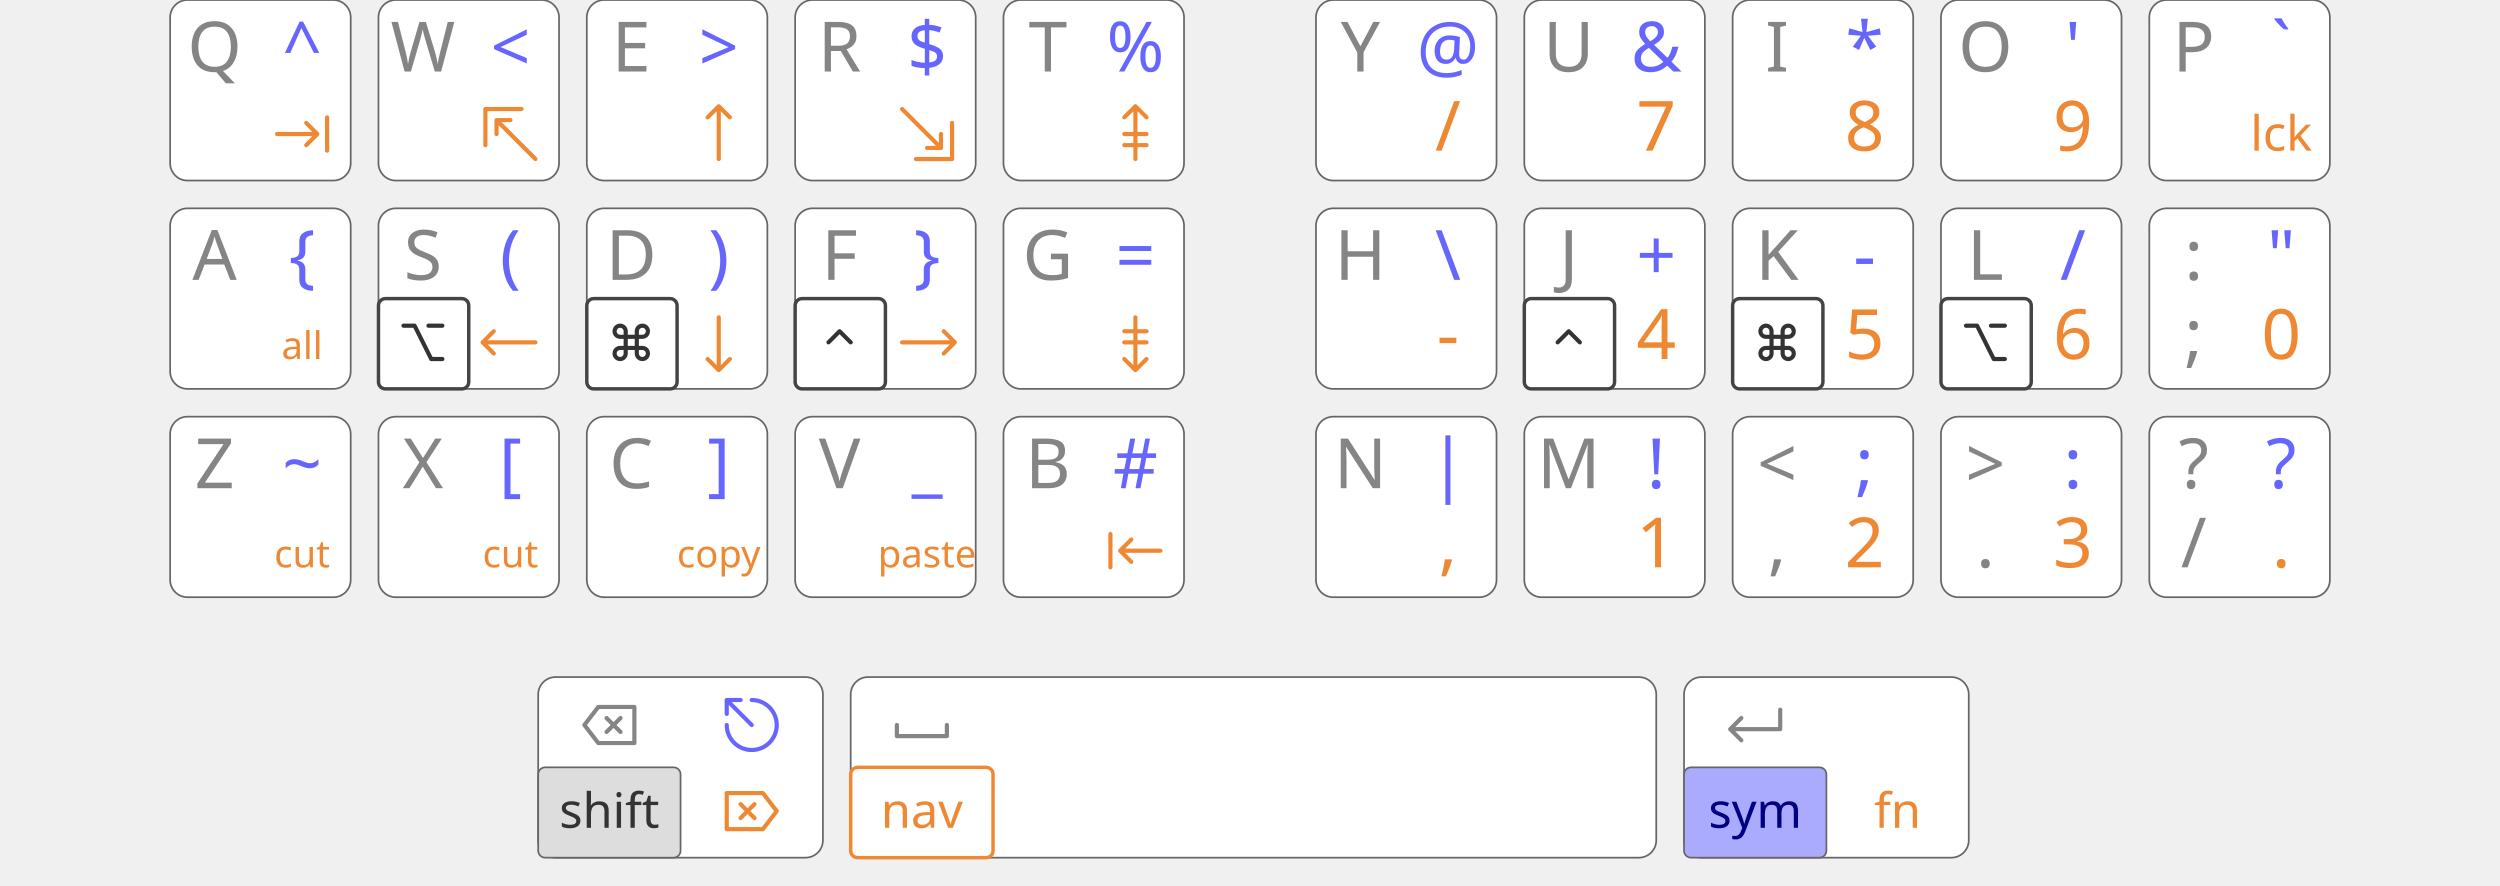
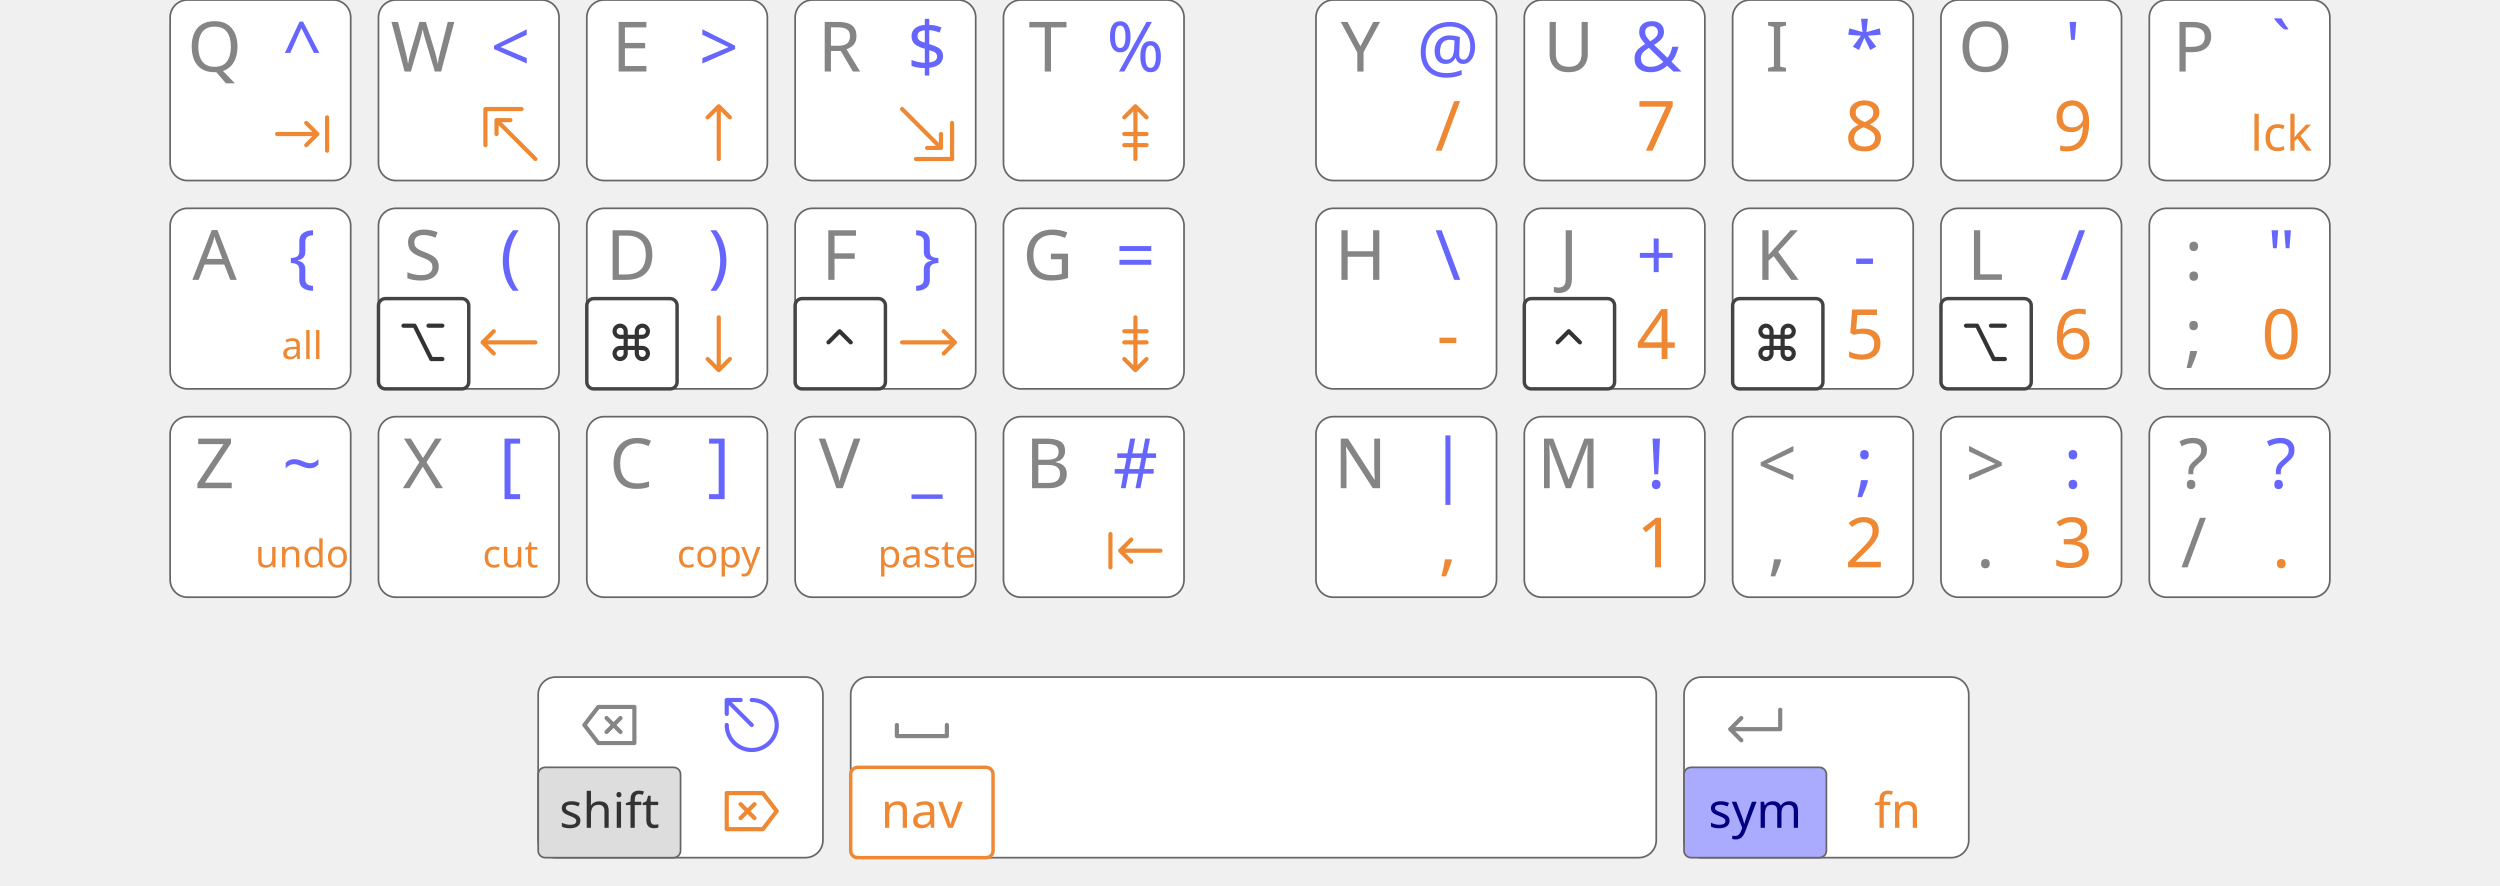
<svg xmlns="http://www.w3.org/2000/svg" viewBox="-45 0 720 255">
  <style>
    :root {
      color-scheme: light dark;
    }

    rect {
      fill: #fff;
      stroke: #666;
      stroke-width: .5px;
    }
    .glyph {
      transform: scale(0.4) translate(-24px, -36px);
      stroke-width: 3px;
      stroke-linecap: round;
      stroke-linejoin: round;
      fill: none;
    }
    text {
      fill: #666;
      font: normal 20px sans-serif;
      text-align: center;
      text-anchor: middle;
    }
    use {
      stroke: #666;
    }

    .specialKey text,
    .mod, .hrm, .pc, .func { font-size: 14px; }
    .shortcut              { font-size: 11px; }

    .func {
      transform: translateX(-1px);
      display: none;
    }

    .dual { transform: translateY(26px); }
    .mod rect.mod { fill: #ddd; }

    text.hrm,
    text.mod  { fill: #333; }
    rect.hrm,
    use.hrm { stroke: #333; }
    text.sym  { fill: #66f; }
    use.sym { stroke: #66f; }
    text.nav  { fill: #e83; }
    use.nav { stroke: #e83; }
    .nav rect.mod { stroke: #e83; stroke-width: 1px; }
         rect.hrm { stroke: #444; stroke-width: 1px; }
    .sym rect.mod { fill: #aaf; }
    .sym text.mod { fill: navy; }

    .level1, .level2 { opacity: 0.8; }

    @media (prefers-color-scheme: dark) {
      rect          { fill: #333; }
      text          { fill: #bbb; }
      use         { stroke: #bbb; }
      use.hrm,
      rect.hrm    { stroke: #eee; }
      text.hrm,
      text.mod      { fill: #eee; }
      text.sym      { fill: #99f; }
      use.sym     { stroke: #99f; }
      .sym rect.mod { fill: #77d; }
      .mod rect.mod { fill: #666; }
    }

    .left  { transform: translateX(  4px); }
    .right { transform: translateX(334px); }

    .row_1 { transform: translateY(  0px); }
    .row_2 { transform: translateY( 60px); }
    .row_3 { transform: translateY(120px); }

    .col_1, .col_6 { transform: translateX(  0px); }
    .col_2, .col_7 { transform: translateX( 60px); }
    .col_3, .col_8 { transform: translateX(120px); }
    .col_4, .col_9 { transform: translateX(180px); }
    .col_5, .col_0 { transform: translateX(240px); }

    .thb_left  { transform: translate(110px, 195px); }
    .thb_space { transform: translate(200px, 195px); }
    .thb_right { transform: translate(440px, 195px); }

    .thb_3 { transform: translate(120px, 195px); }
    .thb_4 { transform: translate(180px, 195px); }
    .thb_5 { transform: translate(240px, 195px); }

    .thb_6 { transform: translate(  0px, 195px); }
    .thb_7 { transform: translate( 60px, 195px); }
    .thb_8 { transform: translate(120px, 195px); }
  </style>
  <defs>
    <path class="glyph" id="glyph_backspace" d="M22,19l10,10 M22,29l10-10 M6,24l10,13h26v-26h-26z" />
    <path class="glyph" id="glyph_delete" d="M16,19l10,10 M16,29l10-10 M42,24l-10,13h-26v-26h26z" />
    <path class="glyph" id="glyph_return" d="M42,13V27H6 m8-8l-8,8l8,8" />
    <path class="glyph" id="glyph_space" d="M42,24V32H6V24" />
    <path class="glyph" id="glyph_escape" d="M24,24l-18-18 m0,10v-10h10 M24,6A18,18,0,1,1,6,24" />
    <path class="glyph" id="glyph_up" d="M24,42v-36 m-8,6l8-8l8,8" />
    <path class="glyph" id="glyph_down" d="M24,6v36 m-8,-6l8,8l8-8" />
    <path class="glyph" id="glyph_pgup" d="M16,32h16 M16,24h16 M24,42v-36 m-8,6l8-8l8,8" />
    <path class="glyph" id="glyph_pgdown" d="M16,16h16 M16,24h16 M24,6v36 m-8,-6l8,8l8-8" />
    <path class="glyph" id="glyph_left" d="M42,24h-36 m6-8l-8,8l8,8" />
    <path class="glyph" id="glyph_right" d="M6,24h36 m-6-8l8,8l-8,8" />
    <path class="glyph" id="glyph_tab" d="M6,24h27 m-6-8l8,8l-8,8 M42,12V36" />
    <path class="glyph" id="glyph_btab" d="M42,24h-27 m6-8l-8,8l8,8 M6,12V36" />
    <path class="glyph" id="glyph_home" d="M42,42l-28-28 m0,10v-10h10 m8-8h-26v26" />
    <path class="glyph" id="glyph_end" d="M6,6l28,28 m0-10v10h-10 m-8,8h26v-26" />
    <path class="glyph" id="glyph_prev" d="M24,6A18,18,0,1,1,24,42A18,18,0,1,1,24,6 M26,16l-8,8l8,8" />
    <path class="glyph" id="glyph_next" d="M24,6A18,18,0,1,1,24,42A18,18,0,1,1,24,6 M22,16l8,8l-8,8" />
    <path class="glyph" id="glyph_shift" d="M23,7l14,20h-7v16h-14v-16h-7l14,-20" />
    <path class="glyph" id="glyph_caps" d="M24,7l14,20h-7v6h-14v-6h-7l14,-20 M31,38v5h-14v-5z" />
    <path class="glyph" id="glyph_command" d="M20,16v16A4,4,0,1,1,16,28h16A4,4,0,1,1,28,32v-16A4,4,0,1,1,32,20h-16A4,4,0,1,1,20,16" />
    <path class="glyph" id="glyph_option" d="M10,12h8l12,24h8 M28,12h10" />
    <path class="glyph" id="glyph_control" d="M16,24l8-8l8,8" />
  </defs>
  <g class="left">
    <g class="col_1">
      <g class="row_1">
        <rect width="52" height="52" rx="5" ry="5" />
        <text x="12.8" y="20.6" class="level2">Q</text>
        <text x="38.0" y="20.6" class="sym">^</text>
        <text x="38.0" y="43.4" class="nav func">F1</text>
        <use x="38.0" y="43.4" class="nav" href="#glyph_tab" />
      </g>
      <g class="row_2">
        <rect width="52" height="52" rx="5" ry="5" />
        <text x="12.8" y="20.6" class="level2">A</text>
        <text x="38.0" y="20.6" class="sym">{</text>
        <text x="38.0" y="43.4" class="nav func">F5</text>
        <text x="38.0" y="43.4" class="nav shortcut">all</text>
      </g>
      <g class="row_3">
        <rect width="52" height="52" rx="5" ry="5" />
        <text x="12.8" y="20.6" class="level2">Z</text>
        <text x="38.0" y="20.6" class="sym">~</text>
        <text x="38.0" y="43.4" class="nav func">F9</text>
-         <text x="38.0" y="43.4" class="nav shortcut">cut</text>
+         <text x="38.0" y="43.4" class="nav shortcut">undo</text>
      </g>
    </g>
    <g class="col_2">
      <g class="row_1">
        <rect width="52" height="52" rx="5" ry="5" />
        <text x="12.8" y="20.6" class="level2">W</text>
        <text x="38.0" y="20.6" class="sym">&lt;</text>
        <text x="38.0" y="43.4" class="nav func">F2</text>
        <use x="38.0" y="43.4" class="nav" href="#glyph_home" />
      </g>
      <g class="row_2">
        <rect width="52" height="52" rx="5" ry="5" />
        <rect width="26" height="26" rx="2" ry="2" class="dual hrm" />
        <text x="12.8" y="20.6" class="level2">S</text>
        <text x="38.0" y="20.6" class="sym">(</text>
        <text x="38.0" y="43.4" class="nav func">F6</text>
        <use x="38.0" y="43.4" class="nav" href="#glyph_left" />
        <use x="12.8" y="43.4" class="hrm" href="#glyph_option" />
      </g>
      <g class="row_3">
        <rect width="52" height="52" rx="5" ry="5" />
        <text x="12.8" y="20.6" class="level2">X</text>
        <text x="38.0" y="20.6" class="sym">[</text>
        <text x="38.0" y="43.4" class="nav func">F10</text>
        <text x="38.0" y="43.4" class="nav shortcut">cut</text>
      </g>
    </g>
    <g class="col_3">
      <g class="row_1">
        <rect width="52" height="52" rx="5" ry="5" />
        <text x="12.8" y="20.6" class="level2">E</text>
        <text x="38.0" y="20.6" class="sym">&gt;</text>
        <text x="38.0" y="43.4" class="nav func">F3</text>
        <use x="38.0" y="43.4" class="nav" href="#glyph_up" />
      </g>
      <g class="row_2">
        <rect width="52" height="52" rx="5" ry="5" />
        <rect width="26" height="26" rx="2" ry="2" class="dual hrm" />
        <text x="12.8" y="20.6" class="level2">D</text>
        <text x="38.0" y="20.6" class="sym">)</text>
        <text x="38.0" y="43.4" class="nav func">F7</text>
        <use x="38.0" y="43.4" class="nav" href="#glyph_down" />
        <use x="12.8" y="43.4" class="hrm" href="#glyph_command" />
      </g>
      <g class="row_3">
        <rect width="52" height="52" rx="5" ry="5" />
        <text x="12.8" y="20.6" class="level2">C</text>
        <text x="38.0" y="20.6" class="sym">]</text>
        <text x="38.0" y="43.4" class="nav func">F11</text>
        <text x="38.0" y="43.4" class="nav shortcut">copy</text>
      </g>
    </g>
    <g class="col_4">
      <g class="row_1">
        <rect width="52" height="52" rx="5" ry="5" />
        <text x="12.8" y="20.6" class="level2">R</text>
        <text x="38.0" y="20.6" class="sym">$</text>
        <text x="38.0" y="43.4" class="nav func">F4</text>
        <use x="38.0" y="43.4" class="nav" href="#glyph_end" />
      </g>
      <g class="row_2">
        <rect width="52" height="52" rx="5" ry="5" />
        <rect width="26" height="26" rx="2" ry="2" class="dual hrm" />
        <text x="12.8" y="20.6" class="level2">F</text>
        <text x="38.0" y="20.6" class="sym">}</text>
        <text x="38.0" y="43.4" class="nav func">F8</text>
        <use x="38.0" y="43.4" class="nav" href="#glyph_right" />
        <use x="12.8" y="43.4" class="hrm" href="#glyph_control" />
      </g>
      <g class="row_3">
        <rect width="52" height="52" rx="5" ry="5" />
        <text x="12.8" y="20.6" class="level2">V</text>
        <text x="38.0" y="20.6" class="sym">_</text>
        <text x="38.0" y="43.4" class="nav func">F12</text>
        <text x="38.0" y="43.4" class="nav shortcut">paste</text>
      </g>
    </g>
    <g class="col_5">
      <g class="row_1">
        <rect width="52" height="52" rx="5" ry="5" />
        <text x="12.8" y="20.6" class="level2">T</text>
        <text x="38.0" y="20.6" class="sym">%</text>
        <use x="38.0" y="43.4" class="nav" href="#glyph_pgup" />
      </g>
      <g class="row_2">
        <rect width="52" height="52" rx="5" ry="5" />
        <text x="12.8" y="20.6" class="level2">G</text>
        <text x="38.0" y="20.6" class="sym">=</text>
        <use x="38.0" y="43.4" class="nav" href="#glyph_pgdown" />
      </g>
      <g class="row_3">
        <rect width="52" height="52" rx="5" ry="5" />
        <text x="12.8" y="20.6" class="level2">B</text>
        <text x="38.0" y="20.6" class="sym">#</text>
        <use x="38.0" y="43.4" class="nav" href="#glyph_btab" />
      </g>
    </g>
  </g>
  <g class="right">
    <g class="col_6">
      <g class="row_1">
        <rect width="52" height="52" rx="5" ry="5" />
        <text x="12.8" y="20.6" class="level2">Y</text>
        <text x="38.0" y="20.6" class="sym">@</text>
        <text x="38.0" y="43.4" class="nav">/</text>
      </g>
      <g class="row_2">
        <rect width="52" height="52" rx="5" ry="5" />
        <text x="12.8" y="20.6" class="level2">H</text>
        <text x="38.0" y="20.6" class="sym">\</text>
        <text x="38.0" y="43.4" class="nav">-</text>
      </g>
      <g class="row_3">
        <rect width="52" height="52" rx="5" ry="5" />
        <text x="12.8" y="20.6" class="level2">N</text>
        <text x="38.0" y="20.6" class="sym">|</text>
        <text x="38.0" y="43.4" class="nav">,</text>
      </g>
    </g>
    <g class="col_7">
      <g class="row_1">
        <rect width="52" height="52" rx="5" ry="5" />
        <text x="12.8" y="20.6" class="level2">U</text>
        <text x="38.0" y="20.6" class="sym">&amp;</text>
        <text x="38.0" y="43.4" class="nav">7</text>
      </g>
      <g class="row_2">
        <rect width="52" height="52" rx="5" ry="5" />
        <rect width="26" height="26" rx="2" ry="2" class="dual hrm" />
        <use x="12.8" y="43.4" class="hrm" href="#glyph_control" />
        <text x="12.8" y="20.6" class="level2">J</text>
        <text x="38.0" y="20.6" class="sym">+</text>
        <text x="38.0" y="43.4" class="nav">4</text>
      </g>
      <g class="row_3">
        <rect width="52" height="52" rx="5" ry="5" />
        <text x="12.8" y="20.6" class="level2">M</text>
        <text x="38.0" y="20.6" class="sym">!</text>
        <text x="38.0" y="43.4" class="nav">1</text>
      </g>
    </g>
    <g class="col_8">
      <g class="row_1">
        <rect width="52" height="52" rx="5" ry="5" />
        <text x="12.8" y="20.6" class="level2">I</text>
        <text x="38.0" y="20.6" class="sym">*</text>
        <text x="38.0" y="43.4" class="nav">8</text>
      </g>
      <g class="row_2">
        <rect width="52" height="52" rx="5" ry="5" />
        <rect width="26" height="26" rx="2" ry="2" class="dual hrm" />
        <use x="12.8" y="43.4" class="hrm" href="#glyph_command" />
        <text x="12.8" y="20.6" class="level2">K</text>
        <text x="38.0" y="20.6" class="sym">-</text>
        <text x="38.0" y="43.4" class="nav">5</text>
      </g>
      <g class="row_3">
        <rect width="52" height="52" rx="5" ry="5" />
        <text x="12.8" y="43.4" class="level1">,</text>
        <text x="12.8" y="20.6" class="level2">&lt;</text>
        <text x="38.0" y="20.6" class="sym">;</text>
        <text x="38.0" y="43.4" class="nav">2</text>
      </g>
    </g>
    <g class="col_9">
      <g class="row_1">
        <rect width="52" height="52" rx="5" ry="5" />
        <text x="12.8" y="20.6" class="level2">O</text>
        <text x="38.0" y="20.6" class="sym">'</text>
        <text x="38.0" y="43.4" class="nav">9</text>
      </g>
      <g class="row_2">
        <rect width="52" height="52" rx="5" ry="5" />
        <rect width="26" height="26" rx="2" ry="2" class="dual hrm" />
        <use x="12.8" y="43.4" class="hrm" href="#glyph_option" />
        <text x="12.8" y="20.6" class="level2">L</text>
        <text x="38.0" y="20.6" class="sym">/</text>
        <text x="38.0" y="43.4" class="nav">6</text>
      </g>
      <g class="row_3">
        <rect width="52" height="52" rx="5" ry="5" />
        <text x="12.8" y="43.4" class="level1">.</text>
        <text x="12.8" y="20.6" class="level2">&gt;</text>
        <text x="38.0" y="20.6" class="sym">:</text>
        <text x="38.0" y="43.4" class="nav">3</text>
      </g>
    </g>
    <g class="col_0">
      <g class="row_1">
        <rect width="52" height="52" rx="5" ry="5" />
        <text x="12.8" y="20.6" class="level2">P</text>
        <text x="38.0" y="20.6" class="sym">`</text>
        <text x="38.0" y="43.4" class="nav pc">lck</text>
      </g>
      <g class="row_2">
        <rect width="52" height="52" rx="5" ry="5" />
        <text x="12.8" y="43.4" class="level1">;</text>
        <text x="12.8" y="20.6" class="level2">:</text>
        <text x="38.0" y="20.6" class="sym">"</text>
        <text x="38.0" y="43.4" class="nav">0</text>
      </g>
      <g class="row_3">
        <rect width="52" height="52" rx="5" ry="5" />
        <text x="12.8" y="43.4" class="level1">/</text>
        <text x="12.8" y="20.6" class="level2">?</text>
        <text x="38.0" y="20.6" class="sym">?</text>
        <text x="38.0" y="43.4" class="nav">.</text>
      </g>
    </g>
  </g>
  <g class="thb_left specialKey mod">
    <g>
      <rect width="82" height="52" rx="5" ry="5" />
      <rect width="41" height="26" rx="2" ry="2" class="dual mod" />
      <text x="20.5" y="43.4" class="mod">shift</text>
      <use x="61.5" y="43.4" class="nav" href="#glyph_delete" />
      <use x="61.5" y="18.6" class="sym" href="#glyph_escape" />
      <use x="20.5" y="18.6" class="level2" href="#glyph_backspace" />
    </g>
  </g>
  <g class="thb_space specialKey nav">
    <g>
      <rect width="232" height="52" rx="5" ry="5" />
      <rect width="41" height="26" rx="2" ry="2" class="dual mod" />
      <text x="20.5" y="43.4" class="nav">nav</text>
      <use x="20.5" y="18.6" class="level2" href="#glyph_space" />
    </g>
  </g>
  <g class="thb_right specialKey sym">
    <g>
      <rect width="82" height="52" rx="5" ry="5" />
      <rect width="41" height="26" rx="2" ry="2" class="dual mod" />
      <text x="20.5" y="43.4" class="mod">sym</text>
      <text x="61.5" y="43.4" class="nav">fn</text>
      <use x="20.5" y="18.6" class="level2" href="#glyph_return" />
    </g>
  </g>
</svg>
